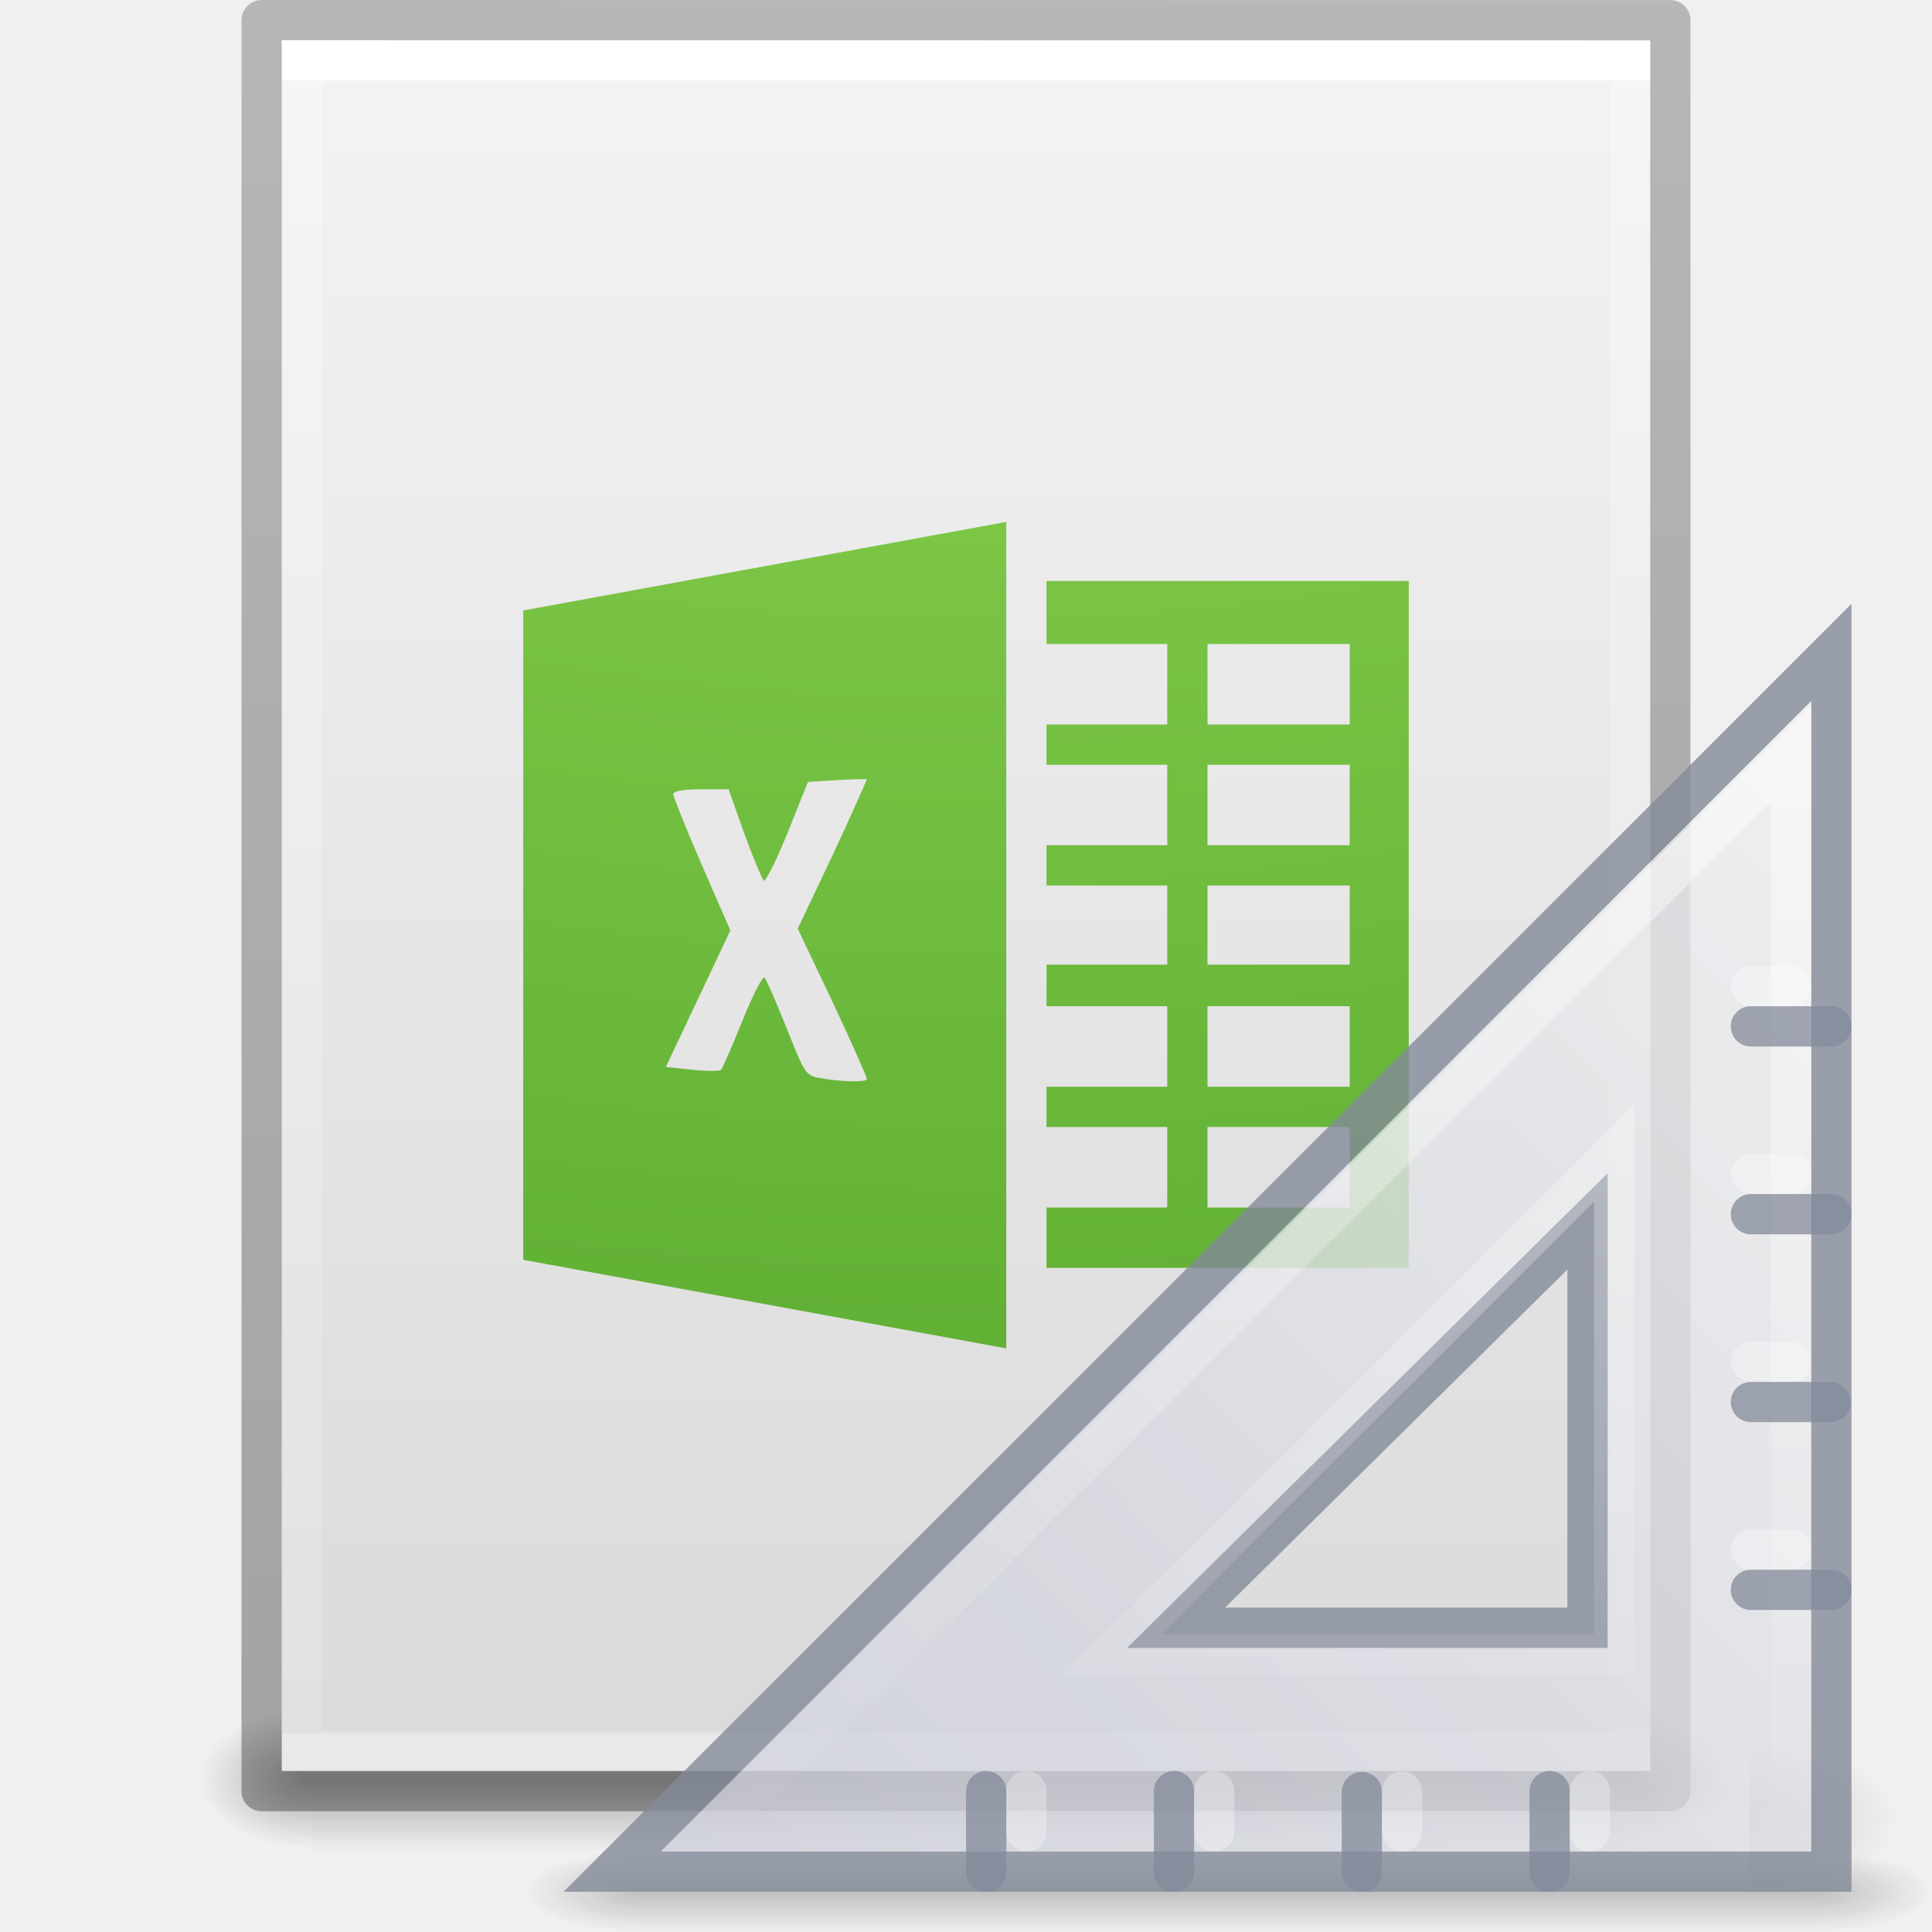
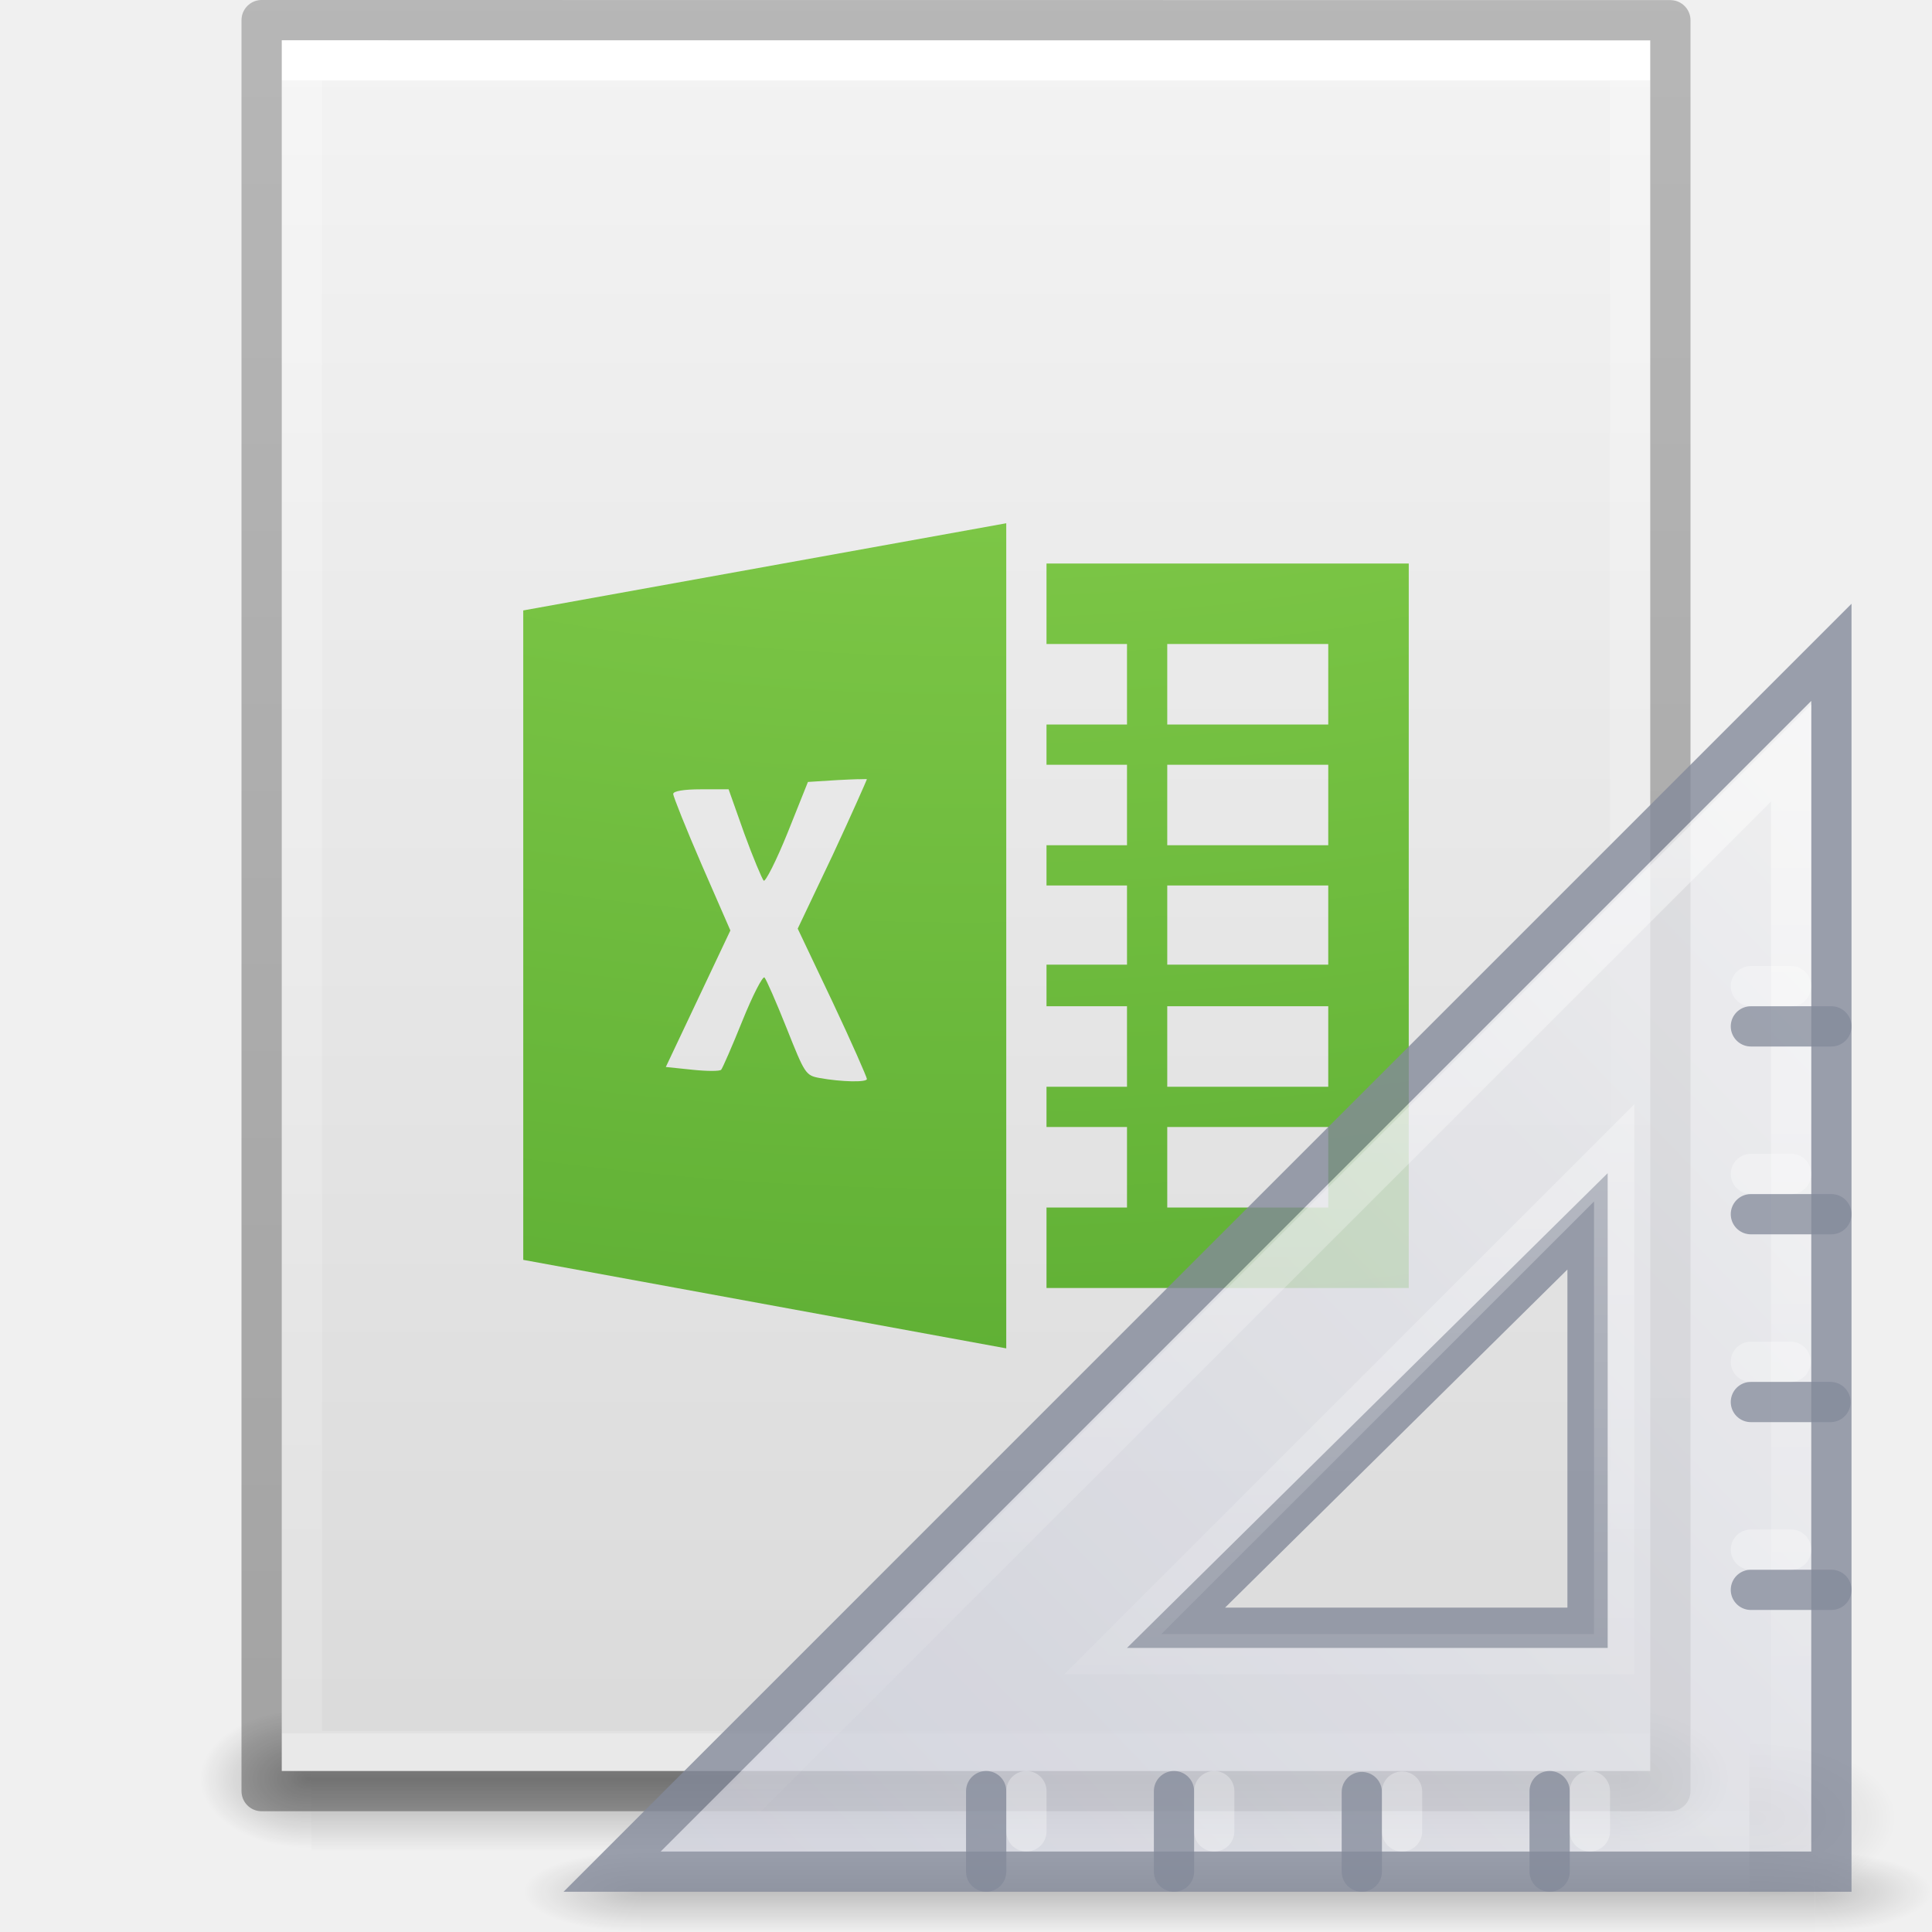
<svg xmlns="http://www.w3.org/2000/svg" xmlns:xlink="http://www.w3.org/1999/xlink" version="1.1" width="48" height="48" id="svg3901">
  <defs id="defs3903">
    <linearGradient id="linearGradient3403">
      <stop offset="0" style="stop-color:#ffffff;stop-opacity:1" id="stop3405" />
      <stop offset="0" style="stop-color:#ffffff;stop-opacity:0.235" id="stop3407" />
      <stop offset="1" style="stop-color:#ffffff;stop-opacity:0.157" id="stop3409" />
      <stop offset="1" style="stop-color:#ffffff;stop-opacity:0.392" id="stop3411" />
    </linearGradient>
    <linearGradient id="linearGradient3600">
      <stop id="stop3602" style="stop-color:#f4f4f4;stop-opacity:1" offset="0" />
      <stop id="stop3604" style="stop-color:#dbdbdb;stop-opacity:1" offset="1" />
    </linearGradient>
    <linearGradient id="linearGradient5060">
      <stop id="stop5062" style="stop-color:#000000;stop-opacity:1" offset="0" />
      <stop id="stop5064" style="stop-color:#000000;stop-opacity:0" offset="1" />
    </linearGradient>
    <linearGradient id="linearGradient5048">
      <stop id="stop5050" style="stop-color:#000000;stop-opacity:0" offset="0" />
      <stop id="stop5056" style="stop-color:#000000;stop-opacity:1" offset="0.5" />
      <stop id="stop5052" style="stop-color:#000000;stop-opacity:0" offset="1" />
    </linearGradient>
    <linearGradient id="linearGradient3104-6">
      <stop offset="0" style="stop-color:#000000;stop-opacity:0.318" id="stop3106-3" />
      <stop offset="1" style="stop-color:#000000;stop-opacity:0.24" id="stop3108-9" />
    </linearGradient>
    <linearGradient xlink:href="#linearGradient3403" id="linearGradient3106" gradientUnits="userSpaceOnUse" gradientTransform="matrix(0.8918919,0,0,1.135135,2.5946,-4.743231)" x1="24" y1="5.94" x2="24" y2="42.111" />
    <linearGradient xlink:href="#linearGradient3600" id="linearGradient3109" gradientUnits="userSpaceOnUse" gradientTransform="matrix(0.9714263,0,0,0.9343194,0.6857668,-1.357)" x1="25.132" y1="0.985" x2="25.132" y2="47.013" />
    <radialGradient xlink:href="#linearGradient5060" id="radialGradient3112" gradientUnits="userSpaceOnUse" gradientTransform="matrix(0.02303995,0,0,0.01470022,26.36088,37.04018)" cx="605.714" cy="486.648" fx="605.714" fy="486.648" r="117.143" />
    <radialGradient xlink:href="#linearGradient5060" id="radialGradient3115" gradientUnits="userSpaceOnUse" gradientTransform="matrix(-0.02303994,0,0,0.01470022,21.62311,37.04018)" cx="605.714" cy="486.648" fx="605.714" fy="486.648" r="117.143" />
    <linearGradient xlink:href="#linearGradient5048" id="linearGradient3118" gradientUnits="userSpaceOnUse" gradientTransform="matrix(0.06732488,0,0,0.01470022,-0.3411391,37.04015)" x1="302.857" y1="366.648" x2="302.857" y2="609.505" />
    <linearGradient xlink:href="#linearGradient3104-6" id="linearGradient3170" gradientUnits="userSpaceOnUse" gradientTransform="matrix(0.8074969,0,0,0.8947171,59.41023,-2.977343)" x1="-51.786" y1="50.786" x2="-51.786" y2="2.906" />
-     <radialGradient r="12.672" fy="9.957" fx="5.085" cy="9.957" cx="5.616" gradientTransform="matrix(-2.7521908e-8,7.523223,-9.236113,-3.3074898e-8,115.9544,-64.4801)" gradientUnits="userSpaceOnUse" id="radialGradient4777" xlink:href="#linearGradient3242-7-3-8-0-4-58" />
    <linearGradient id="linearGradient3242-7-3-8-0-4-58">
      <stop id="stop3244-5-8-5-6-4-3" style="stop-color:#bdff69;stop-opacity:1;" offset="0" />
      <stop id="stop3246-9-5-1-5-3-0" style="stop-color:#8ed451;stop-opacity:1;" offset="0.262" />
      <stop id="stop3248-7-2-0-7-5-35" style="stop-color:#58aa30;stop-opacity:1;" offset="0.661" />
      <stop id="stop3250-8-2-8-5-6-40" style="stop-color:#2a6c1f;stop-opacity:1;" offset="1" />
    </linearGradient>
    <radialGradient xlink:href="#linearGradient5060" id="radialGradient3155" gradientUnits="userSpaceOnUse" gradientTransform="matrix(0.04016195,0,0,0.02225161,48.01378,1032.8)" cx="605.714" cy="486.648" fx="605.714" fy="486.648" r="117.143" />
    <radialGradient xlink:href="#linearGradient5060" id="radialGradient3157" gradientUnits="userSpaceOnUse" gradientTransform="matrix(0,-1.000001,1.142856,0,-41.10259,45.50001)" cx="7" cy="39.465" fx="7" fy="39.465" r="3.5" />
    <radialGradient xlink:href="#linearGradient5060" id="radialGradient3159" gradientUnits="userSpaceOnUse" gradientTransform="matrix(0,-1.000001,1.142856,0,-89.10259,-31.49999)" cx="7" cy="39.465" fx="7" fy="39.465" r="3.5" />
    <linearGradient xlink:href="#linearGradient5048" id="linearGradient3161" gradientUnits="userSpaceOnUse" x1="18.142" y1="35" x2="18.142" y2="42.041" />
    <linearGradient xlink:href="#linearGradient3412-6" id="linearGradient3163" gradientUnits="userSpaceOnUse" gradientTransform="matrix(0,2.707109,-2.656681,0,169.1552,921.6163)" x1="30.739" y1="35.285" x2="45.903" y2="50.736" />
    <linearGradient id="linearGradient3412-6">
      <stop id="stop3414-0" style="stop-color:#f0f0f1;stop-opacity:1" offset="0" />
      <stop id="stop3416-6" style="stop-color:#cbcdd9;stop-opacity:1" offset="1" />
    </linearGradient>
    <linearGradient xlink:href="#linearGradient3428" id="linearGradient3165" gradientUnits="userSpaceOnUse" gradientTransform="matrix(-0.9687546,0,0,0.9685983,130.2627,922.4918)" x1="75.78" y1="86" x2="75.78" y2="127.036" />
    <linearGradient id="linearGradient3428">
      <stop offset="0" style="stop-color:#ffffff;stop-opacity:1" id="stop3430" />
      <stop offset="1" style="stop-color:#ffffff;stop-opacity:0" id="stop3432" />
    </linearGradient>
+     <radialGradient xlink:href="#linearGradient3242-7-3-8-0-4-58" id="radialGradient4777-3" gradientUnits="userSpaceOnUse" gradientTransform="matrix(-2.7521908e-8,7.523223,-9.236113,-3.3074898e-8,115.9544,-64.4801)" cx="5.616" cy="9.957" fx="5.085" fy="9.957" r="12.672" />
  </defs>
  <rect style="opacity:0.3;fill:url(#linearGradient3118);fill-opacity:1;fill-rule:nonzero;stroke:none;stroke-width:1;marker:none;visibility:visible;display:inline;overflow:visible" id="rect2879" y="42.43" x="7.738" height="3.57" width="32.508" />
  <path style="opacity:0.3;fill:url(#radialGradient3115);fill-opacity:1;fill-rule:nonzero;stroke:none;stroke-width:1;marker:none;visibility:visible;display:inline;overflow:visible" id="path2881" d="m 7.738,42.43 c 0,0 0,3.57 0,3.57 -1.187,0.007 -2.868,-0.8 -2.868,-1.785 0,-0.985 1.324,-1.785 2.868,-1.785 z" />
  <path style="opacity:0.3;fill:url(#radialGradient3112);fill-opacity:1;fill-rule:nonzero;stroke:none;stroke-width:1;marker:none;visibility:visible;display:inline;overflow:visible" id="path2883" d="m 40.246,42.43 c 0,0 0,3.57 0,3.57 1.187,0.007 2.868,-0.8 2.868,-1.785 0,-0.985 -1.324,-1.785 -2.868,-1.785 z" />
  <path style="fill:url(#linearGradient3109);fill-opacity:1;stroke:none;display:inline" id="path4160" d="m 7,1 c 7.791,0 34,0.003 34,0.003 L 41,44 C 41,44 18.333,44 7,44 7,29.667 7,15.333 7,1 z" />
+   <path style="color:#000000;clip-rule:nonzero;display:inline;overflow:visible;visibility:visible;isolation:auto;mix-blend-mode:normal;color-interpolation:sRGB;color-interpolation-filters:linearRGB;solid-color:#000000;solid-opacity:1;fill:url(#radialGradient4777-3);fill-opacity:1;fill-rule:nonzero;stroke:none;stroke-width:1;stroke-linecap:butt;stroke-linejoin:miter;stroke-miterlimit:4;stroke-dasharray:none;stroke-dashoffset:0;stroke-opacity:1;marker:none;color-rendering:auto;image-rendering:auto;shape-rendering:auto;text-rendering:auto;enable-background:accumulate" d="M 25,13 13,15.166 V 31.301 L 25,33.5 Z m 1,1 v 2 h 2 v 2 h -2 v 1 h 2 v 2 h -2 v 1 h 2 v 1.967 H 26 V 25 h 2 v 2 h -2 v 1 h 2 v 2 h -2 v 2 h 9 V 14 Z m 3,2 h 4 v 2 h -4 z m 0,3 h 4 v 2 h -4 z m -7.668,0.36 c 0.133,-0.003 0.206,-0.006 0.206,0 -1.03e-4,0.011 -0.375,0.864 -0.848,1.879 l -0.871,1.833 0.871,1.833 c 0.473,1.002 0.848,1.86 0.848,1.902 0,0.088 -0.632,0.073 -1.169,-0.023 -0.355,-0.064 -0.373,-0.104 -0.825,-1.238 -0.257,-0.646 -0.507,-1.215 -0.55,-1.26 -0.043,-0.045 -0.295,0.444 -0.55,1.077 -0.255,0.633 -0.493,1.177 -0.527,1.215 -0.035,0.038 -0.348,0.038 -0.71,0 l -0.665,-0.069 0.802,-1.696 0.802,-1.696 -0.71,-1.627 c -0.389,-0.898 -0.71,-1.701 -0.71,-1.765 0,-0.071 0.269,-0.115 0.688,-0.115 h 0.688 l 0.39,1.1 c 0.219,0.602 0.441,1.124 0.481,1.169 0.04,0.044 0.313,-0.491 0.596,-1.192 l 0.504,-1.26 0.733,-0.046 c 0.202,-0.01 0.394,-0.02 0.527,-0.023 z M 29,22 h 4 v 1.967 h -4 z m 0,3 h 4 v 2 h -4 z m 0,3 h 4 v 2 h -4 z" id="path4881" />
  <path style="fill:none;stroke:url(#linearGradient3106);stroke-width:1;stroke-linecap:round;stroke-linejoin:miter;stroke-miterlimit:4;stroke-opacity:1;stroke-dasharray:none;stroke-dashoffset:0" id="rect6741-1" d="m 40.5,43.5 -33,0 0,-42 33,0 z" />
  <path style="fill:none;stroke:url(#linearGradient3170);stroke-width:1;stroke-linecap:butt;stroke-linejoin:round;stroke-miterlimit:4;stroke-opacity:1;stroke-dasharray:none;stroke-dashoffset:0;display:inline" id="path4160-6-1" d="m 6.5,0.5 c 8.02,0 35,0.003 35,0.003 l 3.7e-5,43.997 c 0,0 -23.333,0 -35,0 0,-14.667 0,-29.333 0,-44 z" />
-   <path id="path4881" d="m 25,12.967 -12,2.2 L 13,31.3 25,33.5 Z M 26,14.433 26,16 l 3,0 0,2 -3,0 0,1 3,0 0,2 -3,0 0,1 3,0 0,1.967 -3,0 L 26,25 l 3,0 0,2 -3,0 0,1 3,0 0,2 -3,0 0,1.5 9,0 0,-17.067 z M 30,16 l 3.533,0 0,2 L 30,18 Z m 0,3 3.533,0 0,2 L 30,21 Z m -8.668,0.36 c 0.133,-0.003 0.206,-0.006 0.206,0 -1.03e-4,0.011 -0.375,0.864 -0.848,1.879 l -0.871,1.833 0.871,1.833 c 0.473,1.002 0.848,1.86 0.848,1.902 0,0.088 -0.632,0.073 -1.169,-0.023 -0.355,-0.064 -0.373,-0.104 -0.825,-1.238 -0.257,-0.646 -0.507,-1.215 -0.55,-1.26 -0.043,-0.045 -0.295,0.444 -0.55,1.077 -0.255,0.633 -0.493,1.177 -0.527,1.215 -0.035,0.038 -0.348,0.038 -0.71,0 l -0.665,-0.069 0.802,-1.696 0.802,-1.696 -0.71,-1.627 c -0.389,-0.898 -0.71,-1.701 -0.71,-1.765 0,-0.071 0.269,-0.115 0.688,-0.115 l 0.688,0 0.39,1.1 c 0.219,0.602 0.441,1.124 0.481,1.169 0.04,0.044 0.313,-0.491 0.596,-1.192 l 0.504,-1.26 0.733,-0.046 c 0.202,-0.01 0.394,-0.02 0.527,-0.023 z M 30,22 l 3.533,0 0,1.967 -3.533,0 z m 0,3 3.533,0 0,2 L 30,27 Z m 0,3 3.533,0 0,2 L 30,30 Z" style="color:#000000;clip-rule:nonzero;display:inline;overflow:visible;visibility:visible;opacity:1;isolation:auto;mix-blend-mode:normal;color-interpolation:sRGB;color-interpolation-filters:linearRGB;solid-color:#000000;solid-opacity:1;fill:url(#radialGradient4777);fill-opacity:1;fill-rule:nonzero;stroke:none;stroke-width:1;stroke-linecap:butt;stroke-linejoin:miter;stroke-miterlimit:4;stroke-dasharray:none;stroke-dashoffset:0;stroke-opacity:1;marker:none;color-rendering:auto;image-rendering:auto;shape-rendering:auto;text-rendering:auto;enable-background:accumulate" />
  <g transform="matrix(0.7564239,0,0,0.7564239,-11.16581,-744.2498)" id="g3138" style="stroke-width:1.322">
    <path style="display:inline;overflow:visible;visibility:visible;opacity:0.15;fill:url(#radialGradient3155);fill-opacity:1;fill-rule:nonzero;stroke:none;stroke-width:1.322;marker:none" id="path2881-3" d="m 72.218,1040.958 c 0,0 0,5.404 0,5.404 2.068,0.01 5,-1.211 5,-2.702 0,-1.492 -2.308,-2.701 -5,-2.701 z" />
    <g style="opacity:0.2;stroke-width:1.773" id="g22150" transform="matrix(-0.9639657,0,0,0.3777172,78.21779,1031.498)">
      <rect style="fill:url(#radialGradient3157);fill-opacity:1;stroke:none;stroke-width:1.773" id="rect22120" y="35" x="0" height="7" width="4" />
      <rect style="fill:url(#radialGradient3159);fill-opacity:1;stroke:none;stroke-width:1.773" id="rect22134" transform="scale(-1)" y="-42" x="-48" height="7" width="4" />
      <rect style="fill:url(#linearGradient3161);fill-opacity:1;stroke:none;stroke-width:1.773" id="rect22138" y="35" x="4" height="7" width="40" />
    </g>
    <path style="display:inline;overflow:visible;visibility:visible;opacity:0.8;fill:url(#linearGradient3163);fill-opacity:1;fill-rule:evenodd;stroke:#83899a;stroke-width:1.322px;stroke-linecap:butt;stroke-linejoin:miter;stroke-miterlimit:4;stroke-dasharray:none;stroke-dashoffset:0;stroke-opacity:1;marker:none;enable-background:accumulate" id="path2993" d="m 74.913,1005.332 -40.047,40.048 h 40.047 z m -8.009,18.689 v 13.349 h -13.516 z" />
    <path style="display:inline;overflow:visible;visibility:visible;opacity:0.5;fill:none;stroke:url(#linearGradient3165);stroke-width:1.322px;stroke-linecap:butt;stroke-linejoin:miter;stroke-miterlimit:4;stroke-dasharray:none;stroke-dashoffset:0;stroke-opacity:1;marker:none;enable-background:accumulate" id="path3934" d="m 73.591,1008.636 c 0,0 0,35.414 0,35.414 0,0 -35.42,0 -35.42,0 0,0 35.42,-35.414 35.42,-35.414 z m -5.813,13.136 c 0,0 -16.469,16.466 -16.469,16.466 0,0 16.469,0 16.469,0 0,0 0,-16.466 0,-16.466 z" />
    <path style="opacity:0.75;fill:none;stroke:#83899a;stroke-width:1.322;stroke-linecap:round;stroke-linejoin:miter;stroke-miterlimit:4;stroke-dasharray:none;stroke-opacity:1" id="path3091" d="m 65.659,1045.379 v -2.644 m -6.169,2.644 v -2.613 m -6.169,2.613 v -2.644 m -6.169,2.644 v -2.644" />
    <path style="opacity:0.3;fill:none;stroke:#ffffff;stroke-width:1.322;stroke-linecap:round;stroke-linejoin:miter;stroke-miterlimit:4;stroke-dasharray:none;stroke-opacity:1" id="path1176" d="m 66.981,1044.057 v -1.322 m -6.169,1.322 v -1.306 m -6.169,1.306 v -1.322 m -6.169,1.322 v -1.322" />
    <path style="opacity:0.75;fill:none;stroke:#83899a;stroke-width:1.322;stroke-linecap:round;stroke-linejoin:miter;stroke-miterlimit:4;stroke-dasharray:none;stroke-opacity:1" id="path1178" d="m 72.269,1017.617 h 2.644 m -2.644,6.169 h 2.644 m -2.644,6.169 h 2.613 m -2.613,6.169 h 2.644" />
    <path style="opacity:0.3;fill:none;stroke:#ffffff;stroke-width:1.322;stroke-linecap:round;stroke-linejoin:miter;stroke-miterlimit:4;stroke-dasharray:none;stroke-opacity:1" id="path1180" d="m 72.269,1016.295 h 1.322 m -1.322,6.169 h 1.322 m -1.322,6.17 h 1.306 m -1.306,6.169 h 1.322" />
  </g>
</svg>
